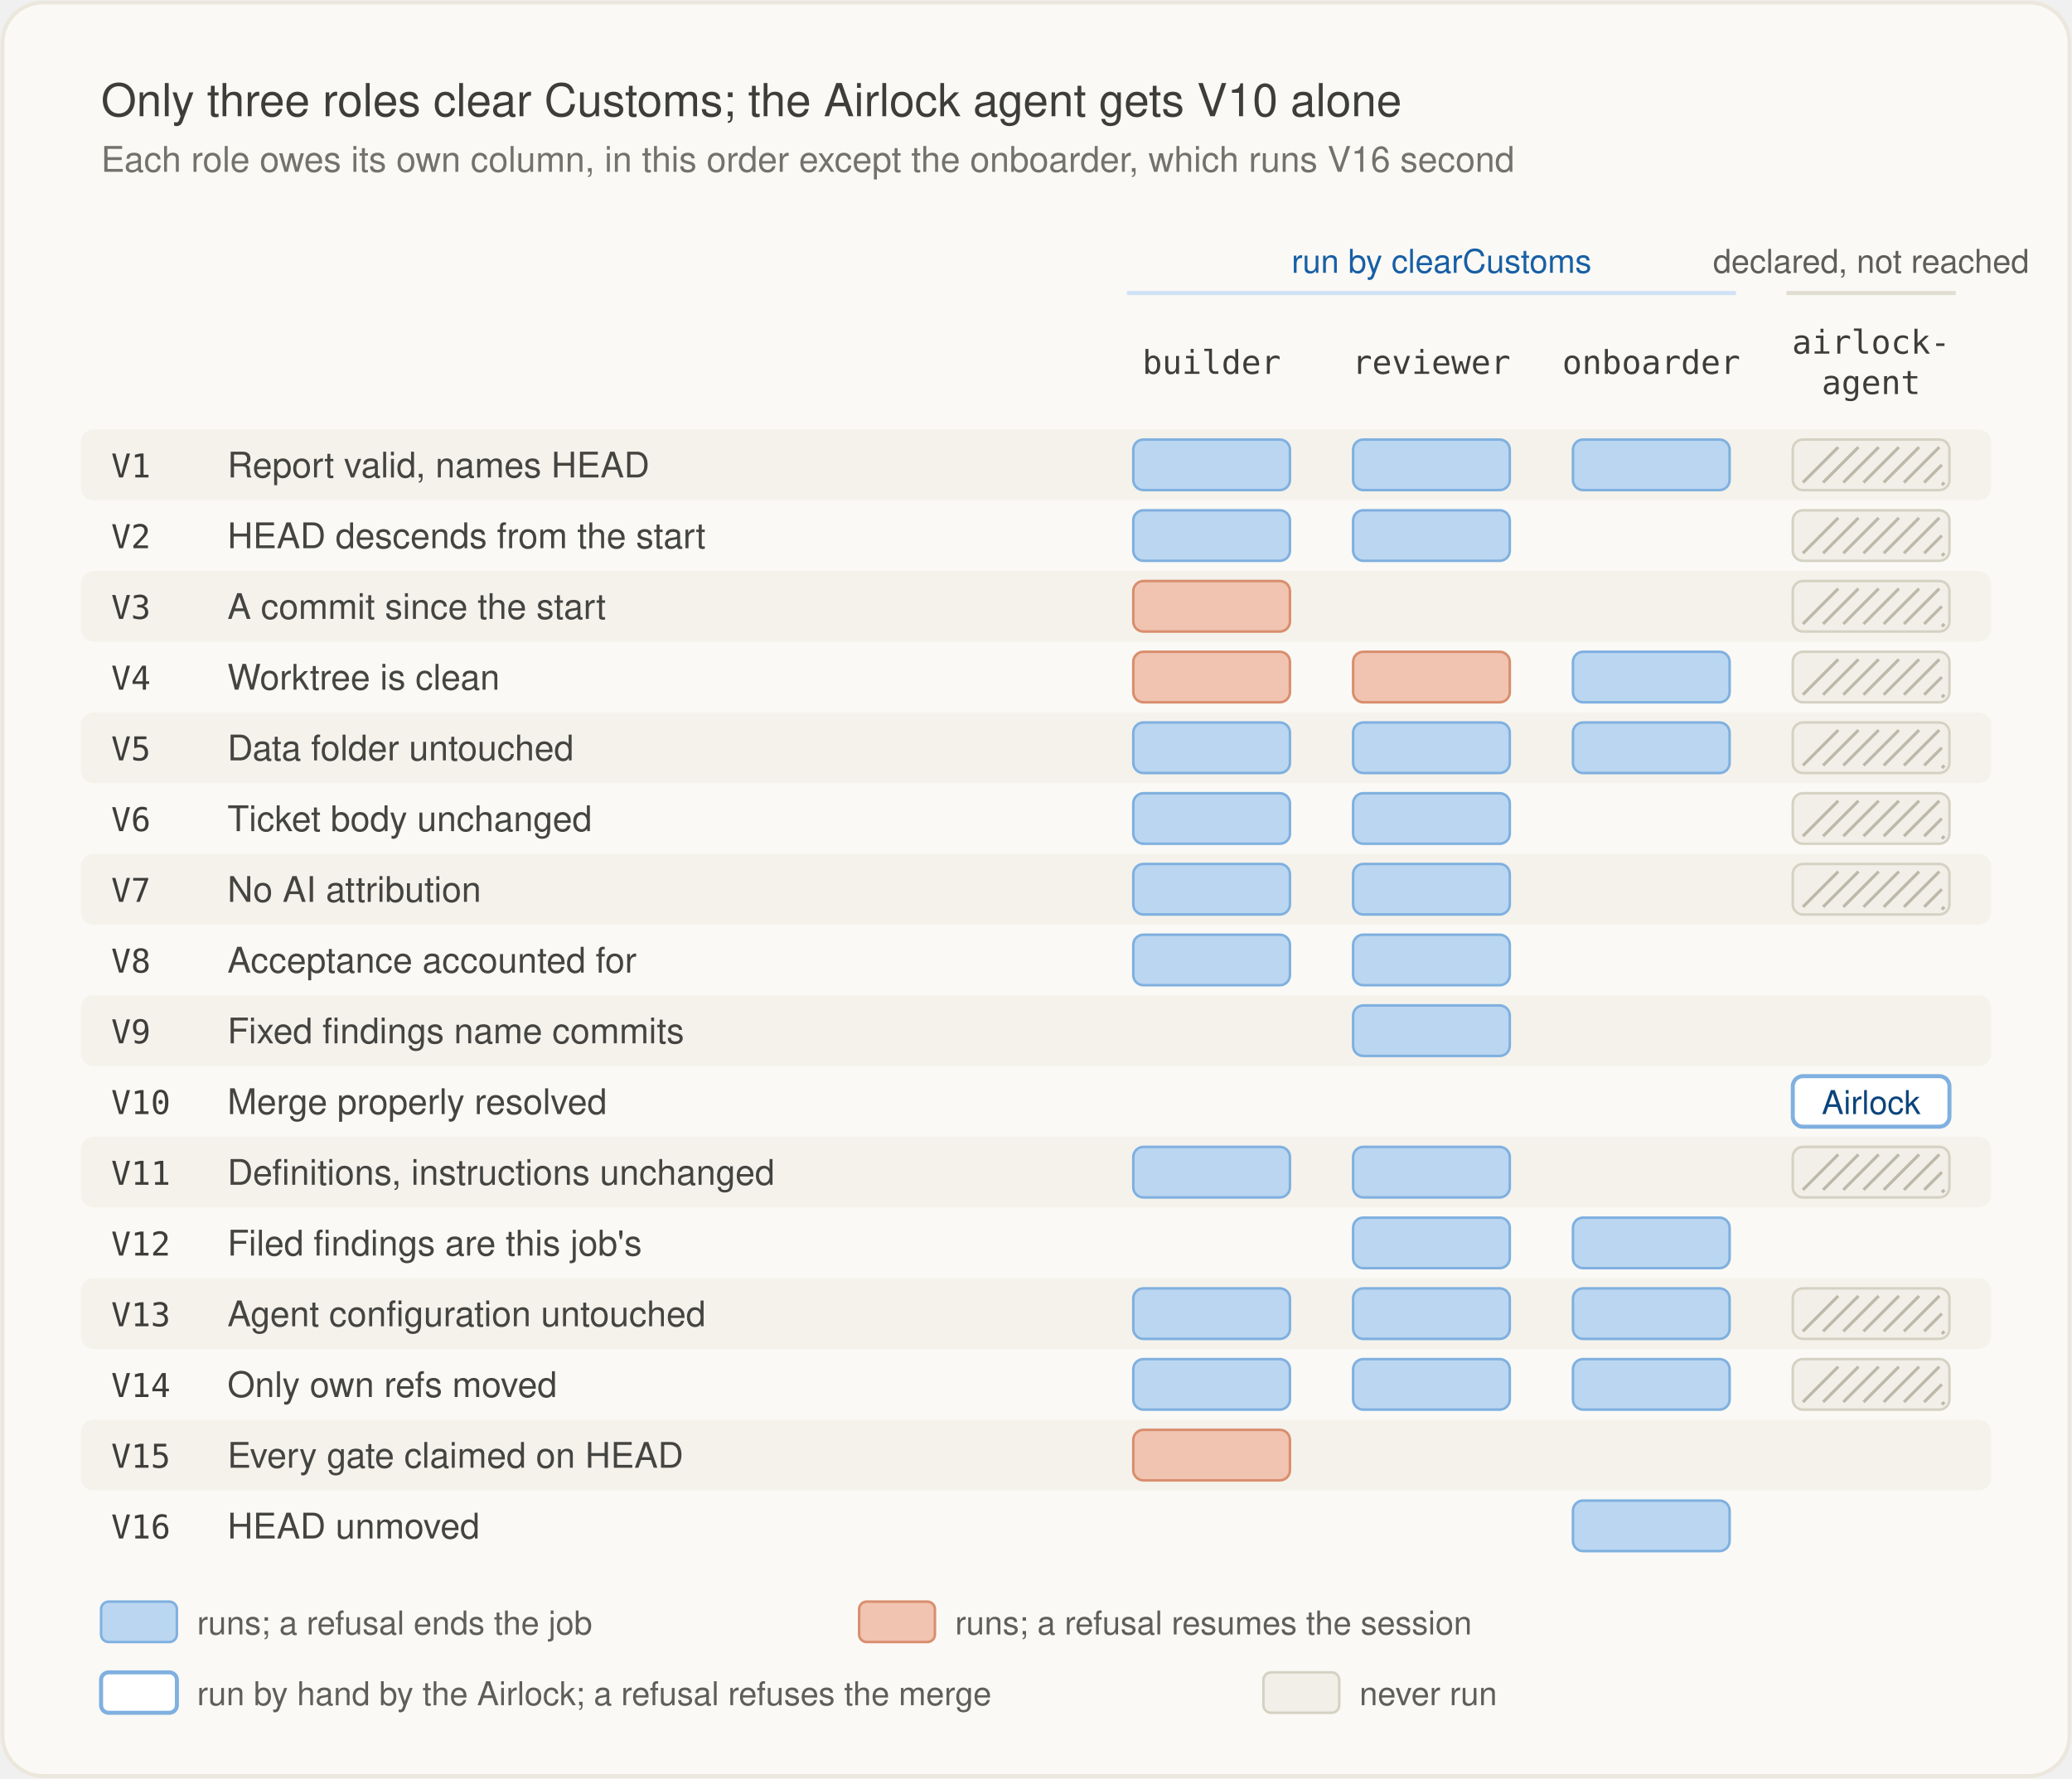
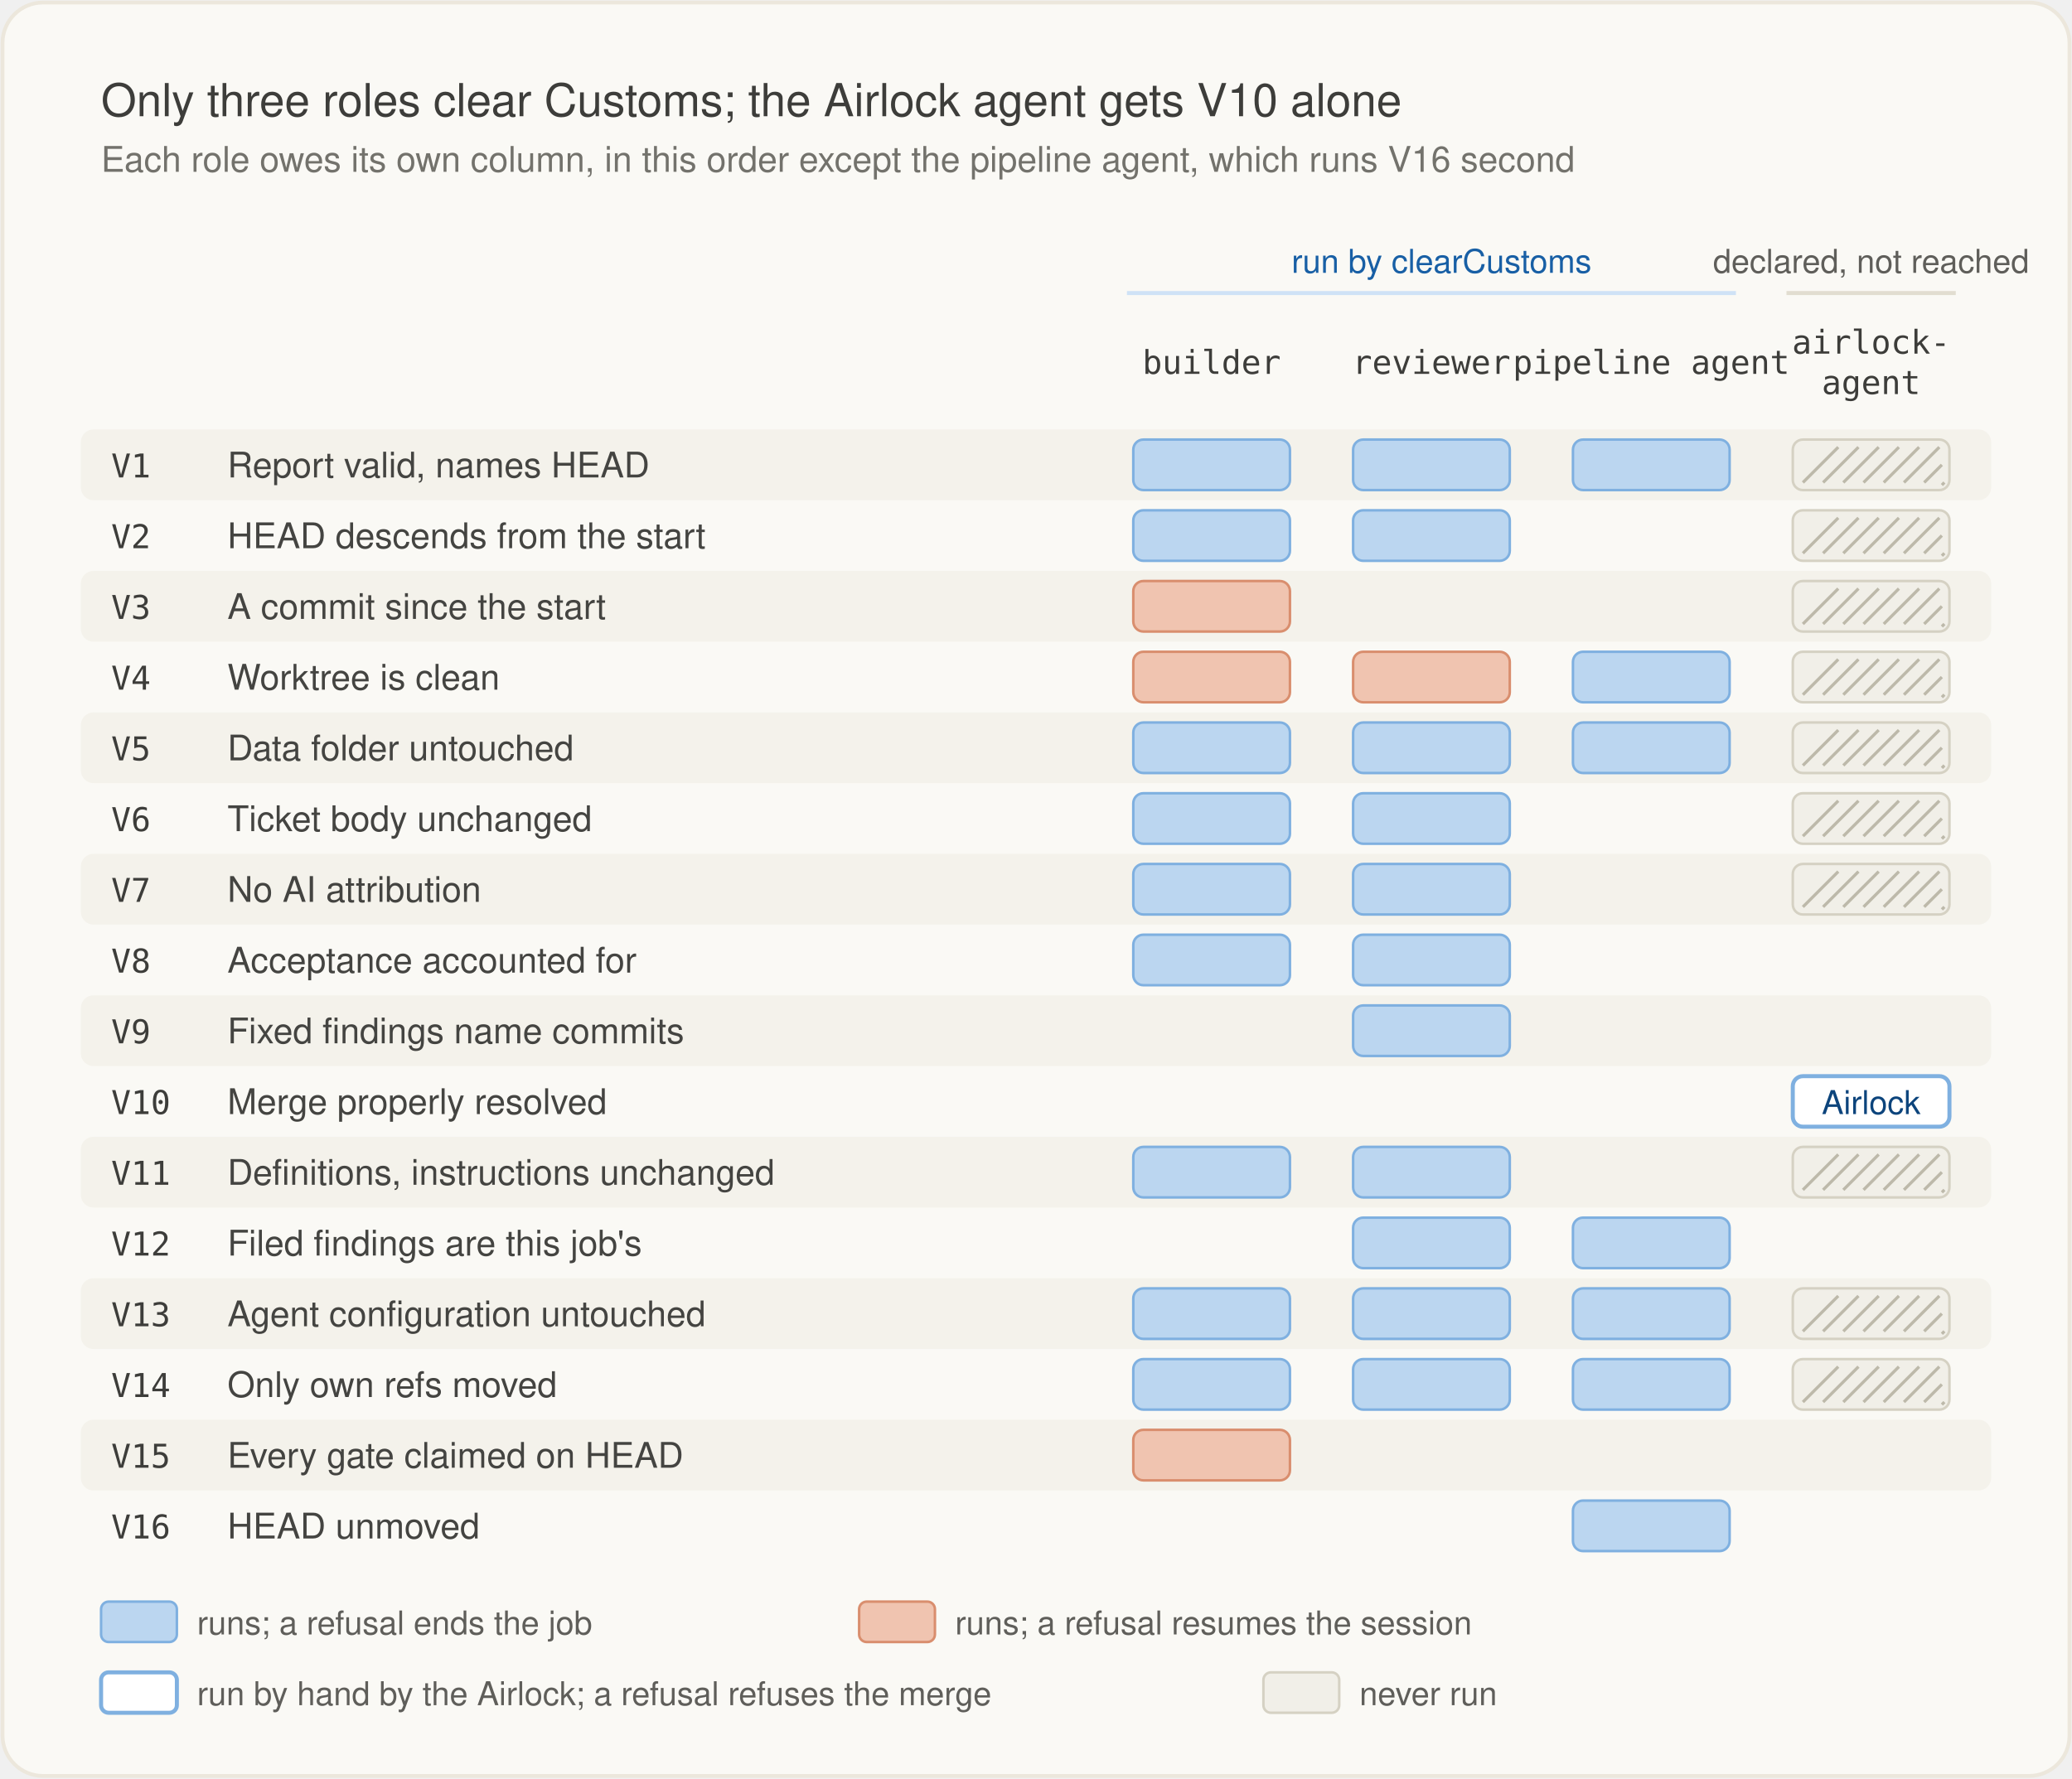
<svg xmlns="http://www.w3.org/2000/svg" width="820" height="704" viewBox="0 0 820 704" role="img" font-family="-apple-system,BlinkMacSystemFont,'Segoe UI',Helvetica,Arial,sans-serif">
  <rect x="1" y="1" width="818" height="702" rx="16" fill="#FAF9F5" stroke="#ECE7DC" stroke-width="1.5" />
  <text x="40" y="46" font-size="18" font-weight="500" fill="#3d3d3a">Only three roles clear Customs; the Airlock agent gets V10 alone</text>
-   <text x="40" y="68" font-size="14" fill="#73726c">Each role owes its own column, in this order except the onboarder, which runs V16 second</text>
+   <text x="40" y="68" font-size="14" fill="#73726c">Each role owes its own column, in this order except the pipeline agent, which runs V16 second</text>
  <text x="570.5" y="108" font-size="13" fill="#185FA5" text-anchor="middle">run by clearCustoms</text>
  <path d="M446,116 L687,116" stroke="#CFE2F6" stroke-width="1.6" fill="none" />
  <text x="740.5" y="108" font-size="13" fill="#5F5E5A" text-anchor="middle">declared, not reached</text>
  <path d="M707,116 L774,116" stroke="#E1DDD0" stroke-width="1.6" fill="none" />
  <text x="479.5" y="148" font-size="13" font-weight="500" fill="#3d3d3a" text-anchor="middle" font-family="ui-monospace,Menlo,Consolas,monospace">builder</text>
  <text x="566.5" y="148" font-size="13" font-weight="500" fill="#3d3d3a" text-anchor="middle" font-family="ui-monospace,Menlo,Consolas,monospace">reviewer</text>
-   <text x="653.5" y="148" font-size="13" font-weight="500" fill="#3d3d3a" text-anchor="middle" font-family="ui-monospace,Menlo,Consolas,monospace">onboarder</text>
+   <text x="653.5" y="148" font-size="13" font-weight="500" fill="#3d3d3a" text-anchor="middle" font-family="ui-monospace,Menlo,Consolas,monospace">pipeline agent</text>
  <text x="740.5" y="140" font-size="13" font-weight="500" fill="#3d3d3a" text-anchor="middle" font-family="ui-monospace,Menlo,Consolas,monospace">airlock-</text>
  <text x="740.5" y="156" font-size="13" font-weight="500" fill="#3d3d3a" text-anchor="middle" font-family="ui-monospace,Menlo,Consolas,monospace">agent</text>
  <rect x="32" y="170" width="756" height="28" rx="5" fill="#F4F2EB" />
  <text x="44" y="189" font-size="13" font-weight="500" fill="#3d3d3a" font-family="ui-monospace,Menlo,Consolas,monospace">V1</text>
  <text x="90" y="189" font-size="14" fill="#444441">Report valid, names HEAD</text>
  <rect x="448.5" y="174" width="62" height="20" rx="4" fill="#BBD6F0" stroke="#7FB0E0" />
  <rect x="535.5" y="174" width="62" height="20" rx="4" fill="#BBD6F0" stroke="#7FB0E0" />
  <rect x="622.5" y="174" width="62" height="20" rx="4" fill="#BBD6F0" stroke="#7FB0E0" />
  <rect x="709.5" y="174" width="62" height="20" rx="4" fill="#F1EFE8" stroke="#D5D1C3" />
  <line x1="713.5" y1="191" x2="727.5" y2="177.0" stroke="#BDB9AA" stroke-width="1.2" />
  <line x1="721.5" y1="191" x2="735.5" y2="177.0" stroke="#BDB9AA" stroke-width="1.2" />
  <line x1="729.5" y1="191" x2="743.5" y2="177.0" stroke="#BDB9AA" stroke-width="1.2" />
  <line x1="737.5" y1="191" x2="751.5" y2="177.0" stroke="#BDB9AA" stroke-width="1.2" />
  <line x1="745.5" y1="191" x2="759.5" y2="177.0" stroke="#BDB9AA" stroke-width="1.2" />
  <line x1="753.5" y1="191" x2="767.5" y2="177.0" stroke="#BDB9AA" stroke-width="1.2" />
  <line x1="761.5" y1="191" x2="768.5" y2="184.0" stroke="#BDB9AA" stroke-width="1.2" />
  <line x1="769.5" y1="191" x2="768.5" y2="192.0" stroke="#BDB9AA" stroke-width="1.2" />
  <text x="44" y="217" font-size="13" font-weight="500" fill="#3d3d3a" font-family="ui-monospace,Menlo,Consolas,monospace">V2</text>
  <text x="90" y="217" font-size="14" fill="#444441">HEAD descends from the start</text>
  <rect x="448.5" y="202" width="62" height="20" rx="4" fill="#BBD6F0" stroke="#7FB0E0" />
  <rect x="535.5" y="202" width="62" height="20" rx="4" fill="#BBD6F0" stroke="#7FB0E0" />
  <rect x="709.5" y="202" width="62" height="20" rx="4" fill="#F1EFE8" stroke="#D5D1C3" />
  <line x1="713.5" y1="219" x2="727.5" y2="205.0" stroke="#BDB9AA" stroke-width="1.2" />
  <line x1="721.5" y1="219" x2="735.5" y2="205.0" stroke="#BDB9AA" stroke-width="1.2" />
  <line x1="729.5" y1="219" x2="743.5" y2="205.0" stroke="#BDB9AA" stroke-width="1.2" />
  <line x1="737.5" y1="219" x2="751.5" y2="205.0" stroke="#BDB9AA" stroke-width="1.2" />
  <line x1="745.5" y1="219" x2="759.5" y2="205.0" stroke="#BDB9AA" stroke-width="1.2" />
  <line x1="753.5" y1="219" x2="767.5" y2="205.0" stroke="#BDB9AA" stroke-width="1.2" />
  <line x1="761.5" y1="219" x2="768.5" y2="212.0" stroke="#BDB9AA" stroke-width="1.2" />
  <line x1="769.5" y1="219" x2="768.5" y2="220.0" stroke="#BDB9AA" stroke-width="1.2" />
  <rect x="32" y="226" width="756" height="28" rx="5" fill="#F4F2EB" />
  <text x="44" y="245" font-size="13" font-weight="500" fill="#3d3d3a" font-family="ui-monospace,Menlo,Consolas,monospace">V3</text>
  <text x="90" y="245" font-size="14" fill="#444441">A commit since the start</text>
  <rect x="448.5" y="230" width="62" height="20" rx="4" fill="#F0C4B0" stroke="#D98E6E" />
  <rect x="709.5" y="230" width="62" height="20" rx="4" fill="#F1EFE8" stroke="#D5D1C3" />
  <line x1="713.5" y1="247" x2="727.5" y2="233.0" stroke="#BDB9AA" stroke-width="1.2" />
  <line x1="721.5" y1="247" x2="735.5" y2="233.0" stroke="#BDB9AA" stroke-width="1.2" />
  <line x1="729.5" y1="247" x2="743.5" y2="233.0" stroke="#BDB9AA" stroke-width="1.2" />
  <line x1="737.5" y1="247" x2="751.5" y2="233.0" stroke="#BDB9AA" stroke-width="1.2" />
  <line x1="745.5" y1="247" x2="759.5" y2="233.0" stroke="#BDB9AA" stroke-width="1.2" />
  <line x1="753.5" y1="247" x2="767.5" y2="233.0" stroke="#BDB9AA" stroke-width="1.2" />
  <line x1="761.5" y1="247" x2="768.5" y2="240.0" stroke="#BDB9AA" stroke-width="1.2" />
  <line x1="769.5" y1="247" x2="768.5" y2="248.0" stroke="#BDB9AA" stroke-width="1.2" />
  <text x="44" y="273" font-size="13" font-weight="500" fill="#3d3d3a" font-family="ui-monospace,Menlo,Consolas,monospace">V4</text>
  <text x="90" y="273" font-size="14" fill="#444441">Worktree is clean</text>
  <rect x="448.5" y="258" width="62" height="20" rx="4" fill="#F0C4B0" stroke="#D98E6E" />
  <rect x="535.5" y="258" width="62" height="20" rx="4" fill="#F0C4B0" stroke="#D98E6E" />
  <rect x="622.5" y="258" width="62" height="20" rx="4" fill="#BBD6F0" stroke="#7FB0E0" />
  <rect x="709.5" y="258" width="62" height="20" rx="4" fill="#F1EFE8" stroke="#D5D1C3" />
  <line x1="713.5" y1="275" x2="727.5" y2="261.0" stroke="#BDB9AA" stroke-width="1.2" />
  <line x1="721.5" y1="275" x2="735.5" y2="261.0" stroke="#BDB9AA" stroke-width="1.2" />
  <line x1="729.5" y1="275" x2="743.5" y2="261.0" stroke="#BDB9AA" stroke-width="1.2" />
  <line x1="737.5" y1="275" x2="751.5" y2="261.0" stroke="#BDB9AA" stroke-width="1.2" />
  <line x1="745.5" y1="275" x2="759.5" y2="261.0" stroke="#BDB9AA" stroke-width="1.2" />
  <line x1="753.5" y1="275" x2="767.5" y2="261.0" stroke="#BDB9AA" stroke-width="1.2" />
  <line x1="761.5" y1="275" x2="768.5" y2="268.0" stroke="#BDB9AA" stroke-width="1.2" />
  <line x1="769.5" y1="275" x2="768.5" y2="276.0" stroke="#BDB9AA" stroke-width="1.2" />
  <rect x="32" y="282" width="756" height="28" rx="5" fill="#F4F2EB" />
  <text x="44" y="301" font-size="13" font-weight="500" fill="#3d3d3a" font-family="ui-monospace,Menlo,Consolas,monospace">V5</text>
  <text x="90" y="301" font-size="14" fill="#444441">Data folder untouched</text>
  <rect x="448.5" y="286" width="62" height="20" rx="4" fill="#BBD6F0" stroke="#7FB0E0" />
  <rect x="535.5" y="286" width="62" height="20" rx="4" fill="#BBD6F0" stroke="#7FB0E0" />
  <rect x="622.5" y="286" width="62" height="20" rx="4" fill="#BBD6F0" stroke="#7FB0E0" />
  <rect x="709.5" y="286" width="62" height="20" rx="4" fill="#F1EFE8" stroke="#D5D1C3" />
  <line x1="713.5" y1="303" x2="727.5" y2="289.0" stroke="#BDB9AA" stroke-width="1.2" />
  <line x1="721.5" y1="303" x2="735.5" y2="289.0" stroke="#BDB9AA" stroke-width="1.2" />
  <line x1="729.5" y1="303" x2="743.5" y2="289.0" stroke="#BDB9AA" stroke-width="1.2" />
  <line x1="737.5" y1="303" x2="751.5" y2="289.0" stroke="#BDB9AA" stroke-width="1.2" />
  <line x1="745.5" y1="303" x2="759.5" y2="289.0" stroke="#BDB9AA" stroke-width="1.2" />
  <line x1="753.5" y1="303" x2="767.5" y2="289.0" stroke="#BDB9AA" stroke-width="1.2" />
  <line x1="761.5" y1="303" x2="768.5" y2="296.0" stroke="#BDB9AA" stroke-width="1.2" />
  <line x1="769.5" y1="303" x2="768.5" y2="304.0" stroke="#BDB9AA" stroke-width="1.2" />
  <text x="44" y="329" font-size="13" font-weight="500" fill="#3d3d3a" font-family="ui-monospace,Menlo,Consolas,monospace">V6</text>
  <text x="90" y="329" font-size="14" fill="#444441">Ticket body unchanged</text>
  <rect x="448.5" y="314" width="62" height="20" rx="4" fill="#BBD6F0" stroke="#7FB0E0" />
  <rect x="535.5" y="314" width="62" height="20" rx="4" fill="#BBD6F0" stroke="#7FB0E0" />
  <rect x="709.5" y="314" width="62" height="20" rx="4" fill="#F1EFE8" stroke="#D5D1C3" />
  <line x1="713.5" y1="331" x2="727.5" y2="317.0" stroke="#BDB9AA" stroke-width="1.2" />
  <line x1="721.5" y1="331" x2="735.5" y2="317.0" stroke="#BDB9AA" stroke-width="1.2" />
  <line x1="729.5" y1="331" x2="743.5" y2="317.0" stroke="#BDB9AA" stroke-width="1.2" />
  <line x1="737.5" y1="331" x2="751.5" y2="317.0" stroke="#BDB9AA" stroke-width="1.2" />
  <line x1="745.5" y1="331" x2="759.5" y2="317.0" stroke="#BDB9AA" stroke-width="1.2" />
  <line x1="753.5" y1="331" x2="767.5" y2="317.0" stroke="#BDB9AA" stroke-width="1.2" />
  <line x1="761.5" y1="331" x2="768.5" y2="324.0" stroke="#BDB9AA" stroke-width="1.2" />
  <line x1="769.5" y1="331" x2="768.5" y2="332.0" stroke="#BDB9AA" stroke-width="1.2" />
  <rect x="32" y="338" width="756" height="28" rx="5" fill="#F4F2EB" />
  <text x="44" y="357" font-size="13" font-weight="500" fill="#3d3d3a" font-family="ui-monospace,Menlo,Consolas,monospace">V7</text>
  <text x="90" y="357" font-size="14" fill="#444441">No AI attribution</text>
  <rect x="448.5" y="342" width="62" height="20" rx="4" fill="#BBD6F0" stroke="#7FB0E0" />
  <rect x="535.5" y="342" width="62" height="20" rx="4" fill="#BBD6F0" stroke="#7FB0E0" />
  <rect x="709.5" y="342" width="62" height="20" rx="4" fill="#F1EFE8" stroke="#D5D1C3" />
  <line x1="713.5" y1="359" x2="727.5" y2="345.0" stroke="#BDB9AA" stroke-width="1.2" />
  <line x1="721.5" y1="359" x2="735.5" y2="345.0" stroke="#BDB9AA" stroke-width="1.2" />
  <line x1="729.5" y1="359" x2="743.5" y2="345.0" stroke="#BDB9AA" stroke-width="1.2" />
  <line x1="737.5" y1="359" x2="751.5" y2="345.0" stroke="#BDB9AA" stroke-width="1.2" />
  <line x1="745.5" y1="359" x2="759.5" y2="345.0" stroke="#BDB9AA" stroke-width="1.2" />
  <line x1="753.5" y1="359" x2="767.5" y2="345.0" stroke="#BDB9AA" stroke-width="1.2" />
  <line x1="761.5" y1="359" x2="768.5" y2="352.0" stroke="#BDB9AA" stroke-width="1.2" />
  <line x1="769.5" y1="359" x2="768.5" y2="360.0" stroke="#BDB9AA" stroke-width="1.2" />
  <text x="44" y="385" font-size="13" font-weight="500" fill="#3d3d3a" font-family="ui-monospace,Menlo,Consolas,monospace">V8</text>
  <text x="90" y="385" font-size="14" fill="#444441">Acceptance accounted for</text>
  <rect x="448.5" y="370" width="62" height="20" rx="4" fill="#BBD6F0" stroke="#7FB0E0" />
  <rect x="535.5" y="370" width="62" height="20" rx="4" fill="#BBD6F0" stroke="#7FB0E0" />
  <rect x="32" y="394" width="756" height="28" rx="5" fill="#F4F2EB" />
  <text x="44" y="413" font-size="13" font-weight="500" fill="#3d3d3a" font-family="ui-monospace,Menlo,Consolas,monospace">V9</text>
  <text x="90" y="413" font-size="14" fill="#444441">Fixed findings name commits</text>
  <rect x="535.5" y="398" width="62" height="20" rx="4" fill="#BBD6F0" stroke="#7FB0E0" />
  <text x="44" y="441" font-size="13" font-weight="500" fill="#3d3d3a" font-family="ui-monospace,Menlo,Consolas,monospace">V10</text>
  <text x="90" y="441" font-size="14" fill="#444441">Merge properly resolved</text>
  <rect x="709.5" y="426" width="62" height="20" rx="4" fill="#FFFFFF" stroke="#7FB0E0" stroke-width="1.6" />
  <text x="740.5" y="441" font-size="13" fill="#0C447C" text-anchor="middle">Airlock</text>
  <rect x="32" y="450" width="756" height="28" rx="5" fill="#F4F2EB" />
  <text x="44" y="469" font-size="13" font-weight="500" fill="#3d3d3a" font-family="ui-monospace,Menlo,Consolas,monospace">V11</text>
  <text x="90" y="469" font-size="14" fill="#444441">Definitions, instructions unchanged</text>
  <rect x="448.5" y="454" width="62" height="20" rx="4" fill="#BBD6F0" stroke="#7FB0E0" />
  <rect x="535.5" y="454" width="62" height="20" rx="4" fill="#BBD6F0" stroke="#7FB0E0" />
  <rect x="709.5" y="454" width="62" height="20" rx="4" fill="#F1EFE8" stroke="#D5D1C3" />
  <line x1="713.5" y1="471" x2="727.5" y2="457.0" stroke="#BDB9AA" stroke-width="1.2" />
  <line x1="721.5" y1="471" x2="735.5" y2="457.0" stroke="#BDB9AA" stroke-width="1.2" />
  <line x1="729.5" y1="471" x2="743.5" y2="457.0" stroke="#BDB9AA" stroke-width="1.2" />
  <line x1="737.5" y1="471" x2="751.5" y2="457.0" stroke="#BDB9AA" stroke-width="1.2" />
  <line x1="745.5" y1="471" x2="759.5" y2="457.0" stroke="#BDB9AA" stroke-width="1.2" />
  <line x1="753.5" y1="471" x2="767.5" y2="457.0" stroke="#BDB9AA" stroke-width="1.2" />
  <line x1="761.5" y1="471" x2="768.5" y2="464.0" stroke="#BDB9AA" stroke-width="1.2" />
  <line x1="769.5" y1="471" x2="768.5" y2="472.0" stroke="#BDB9AA" stroke-width="1.2" />
  <text x="44" y="497" font-size="13" font-weight="500" fill="#3d3d3a" font-family="ui-monospace,Menlo,Consolas,monospace">V12</text>
  <text x="90" y="497" font-size="14" fill="#444441">Filed findings are this job's</text>
  <rect x="535.5" y="482" width="62" height="20" rx="4" fill="#BBD6F0" stroke="#7FB0E0" />
  <rect x="622.5" y="482" width="62" height="20" rx="4" fill="#BBD6F0" stroke="#7FB0E0" />
  <rect x="32" y="506" width="756" height="28" rx="5" fill="#F4F2EB" />
  <text x="44" y="525" font-size="13" font-weight="500" fill="#3d3d3a" font-family="ui-monospace,Menlo,Consolas,monospace">V13</text>
  <text x="90" y="525" font-size="14" fill="#444441">Agent configuration untouched</text>
  <rect x="448.5" y="510" width="62" height="20" rx="4" fill="#BBD6F0" stroke="#7FB0E0" />
  <rect x="535.5" y="510" width="62" height="20" rx="4" fill="#BBD6F0" stroke="#7FB0E0" />
  <rect x="622.5" y="510" width="62" height="20" rx="4" fill="#BBD6F0" stroke="#7FB0E0" />
  <rect x="709.5" y="510" width="62" height="20" rx="4" fill="#F1EFE8" stroke="#D5D1C3" />
  <line x1="713.5" y1="527" x2="727.5" y2="513.0" stroke="#BDB9AA" stroke-width="1.2" />
  <line x1="721.5" y1="527" x2="735.5" y2="513.0" stroke="#BDB9AA" stroke-width="1.2" />
  <line x1="729.5" y1="527" x2="743.5" y2="513.0" stroke="#BDB9AA" stroke-width="1.2" />
  <line x1="737.5" y1="527" x2="751.5" y2="513.0" stroke="#BDB9AA" stroke-width="1.2" />
  <line x1="745.5" y1="527" x2="759.5" y2="513.0" stroke="#BDB9AA" stroke-width="1.2" />
  <line x1="753.5" y1="527" x2="767.5" y2="513.0" stroke="#BDB9AA" stroke-width="1.2" />
  <line x1="761.5" y1="527" x2="768.5" y2="520.0" stroke="#BDB9AA" stroke-width="1.2" />
  <line x1="769.5" y1="527" x2="768.5" y2="528.0" stroke="#BDB9AA" stroke-width="1.2" />
  <text x="44" y="553" font-size="13" font-weight="500" fill="#3d3d3a" font-family="ui-monospace,Menlo,Consolas,monospace">V14</text>
  <text x="90" y="553" font-size="14" fill="#444441">Only own refs moved</text>
  <rect x="448.5" y="538" width="62" height="20" rx="4" fill="#BBD6F0" stroke="#7FB0E0" />
  <rect x="535.5" y="538" width="62" height="20" rx="4" fill="#BBD6F0" stroke="#7FB0E0" />
  <rect x="622.5" y="538" width="62" height="20" rx="4" fill="#BBD6F0" stroke="#7FB0E0" />
  <rect x="709.5" y="538" width="62" height="20" rx="4" fill="#F1EFE8" stroke="#D5D1C3" />
  <line x1="713.5" y1="555" x2="727.5" y2="541.0" stroke="#BDB9AA" stroke-width="1.2" />
  <line x1="721.5" y1="555" x2="735.5" y2="541.0" stroke="#BDB9AA" stroke-width="1.2" />
  <line x1="729.5" y1="555" x2="743.5" y2="541.0" stroke="#BDB9AA" stroke-width="1.2" />
  <line x1="737.5" y1="555" x2="751.5" y2="541.0" stroke="#BDB9AA" stroke-width="1.2" />
  <line x1="745.5" y1="555" x2="759.5" y2="541.0" stroke="#BDB9AA" stroke-width="1.2" />
  <line x1="753.5" y1="555" x2="767.5" y2="541.0" stroke="#BDB9AA" stroke-width="1.2" />
  <line x1="761.5" y1="555" x2="768.5" y2="548.0" stroke="#BDB9AA" stroke-width="1.2" />
  <line x1="769.5" y1="555" x2="768.5" y2="556.0" stroke="#BDB9AA" stroke-width="1.2" />
  <rect x="32" y="562" width="756" height="28" rx="5" fill="#F4F2EB" />
  <text x="44" y="581" font-size="13" font-weight="500" fill="#3d3d3a" font-family="ui-monospace,Menlo,Consolas,monospace">V15</text>
  <text x="90" y="581" font-size="14" fill="#444441">Every gate claimed on HEAD</text>
  <rect x="448.5" y="566" width="62" height="20" rx="4" fill="#F0C4B0" stroke="#D98E6E" />
  <text x="44" y="609" font-size="13" font-weight="500" fill="#3d3d3a" font-family="ui-monospace,Menlo,Consolas,monospace">V16</text>
  <text x="90" y="609" font-size="14" fill="#444441">HEAD unmoved</text>
  <rect x="622.5" y="594" width="62" height="20" rx="4" fill="#BBD6F0" stroke="#7FB0E0" />
  <rect x="40" y="634" width="30" height="16" rx="3" fill="#BBD6F0" stroke="#7FB0E0" />
  <text x="78" y="647" font-size="13" fill="#5F5E5A">runs; a refusal ends the job</text>
  <rect x="340" y="634" width="30" height="16" rx="3" fill="#F0C4B0" stroke="#D98E6E" />
  <text x="378" y="647" font-size="13" fill="#5F5E5A">runs; a refusal resumes the session</text>
  <rect x="40" y="662" width="30" height="16" rx="3" fill="#FFFFFF" stroke="#7FB0E0" stroke-width="1.6" />
  <text x="78" y="675" font-size="13" fill="#5F5E5A">run by hand by the Airlock; a refusal refuses the merge</text>
  <rect x="500" y="662" width="30" height="16" rx="3" fill="#F1EFE8" stroke="#D5D1C3" />
  <text x="538" y="675" font-size="13" fill="#5F5E5A">never run</text>
</svg>
